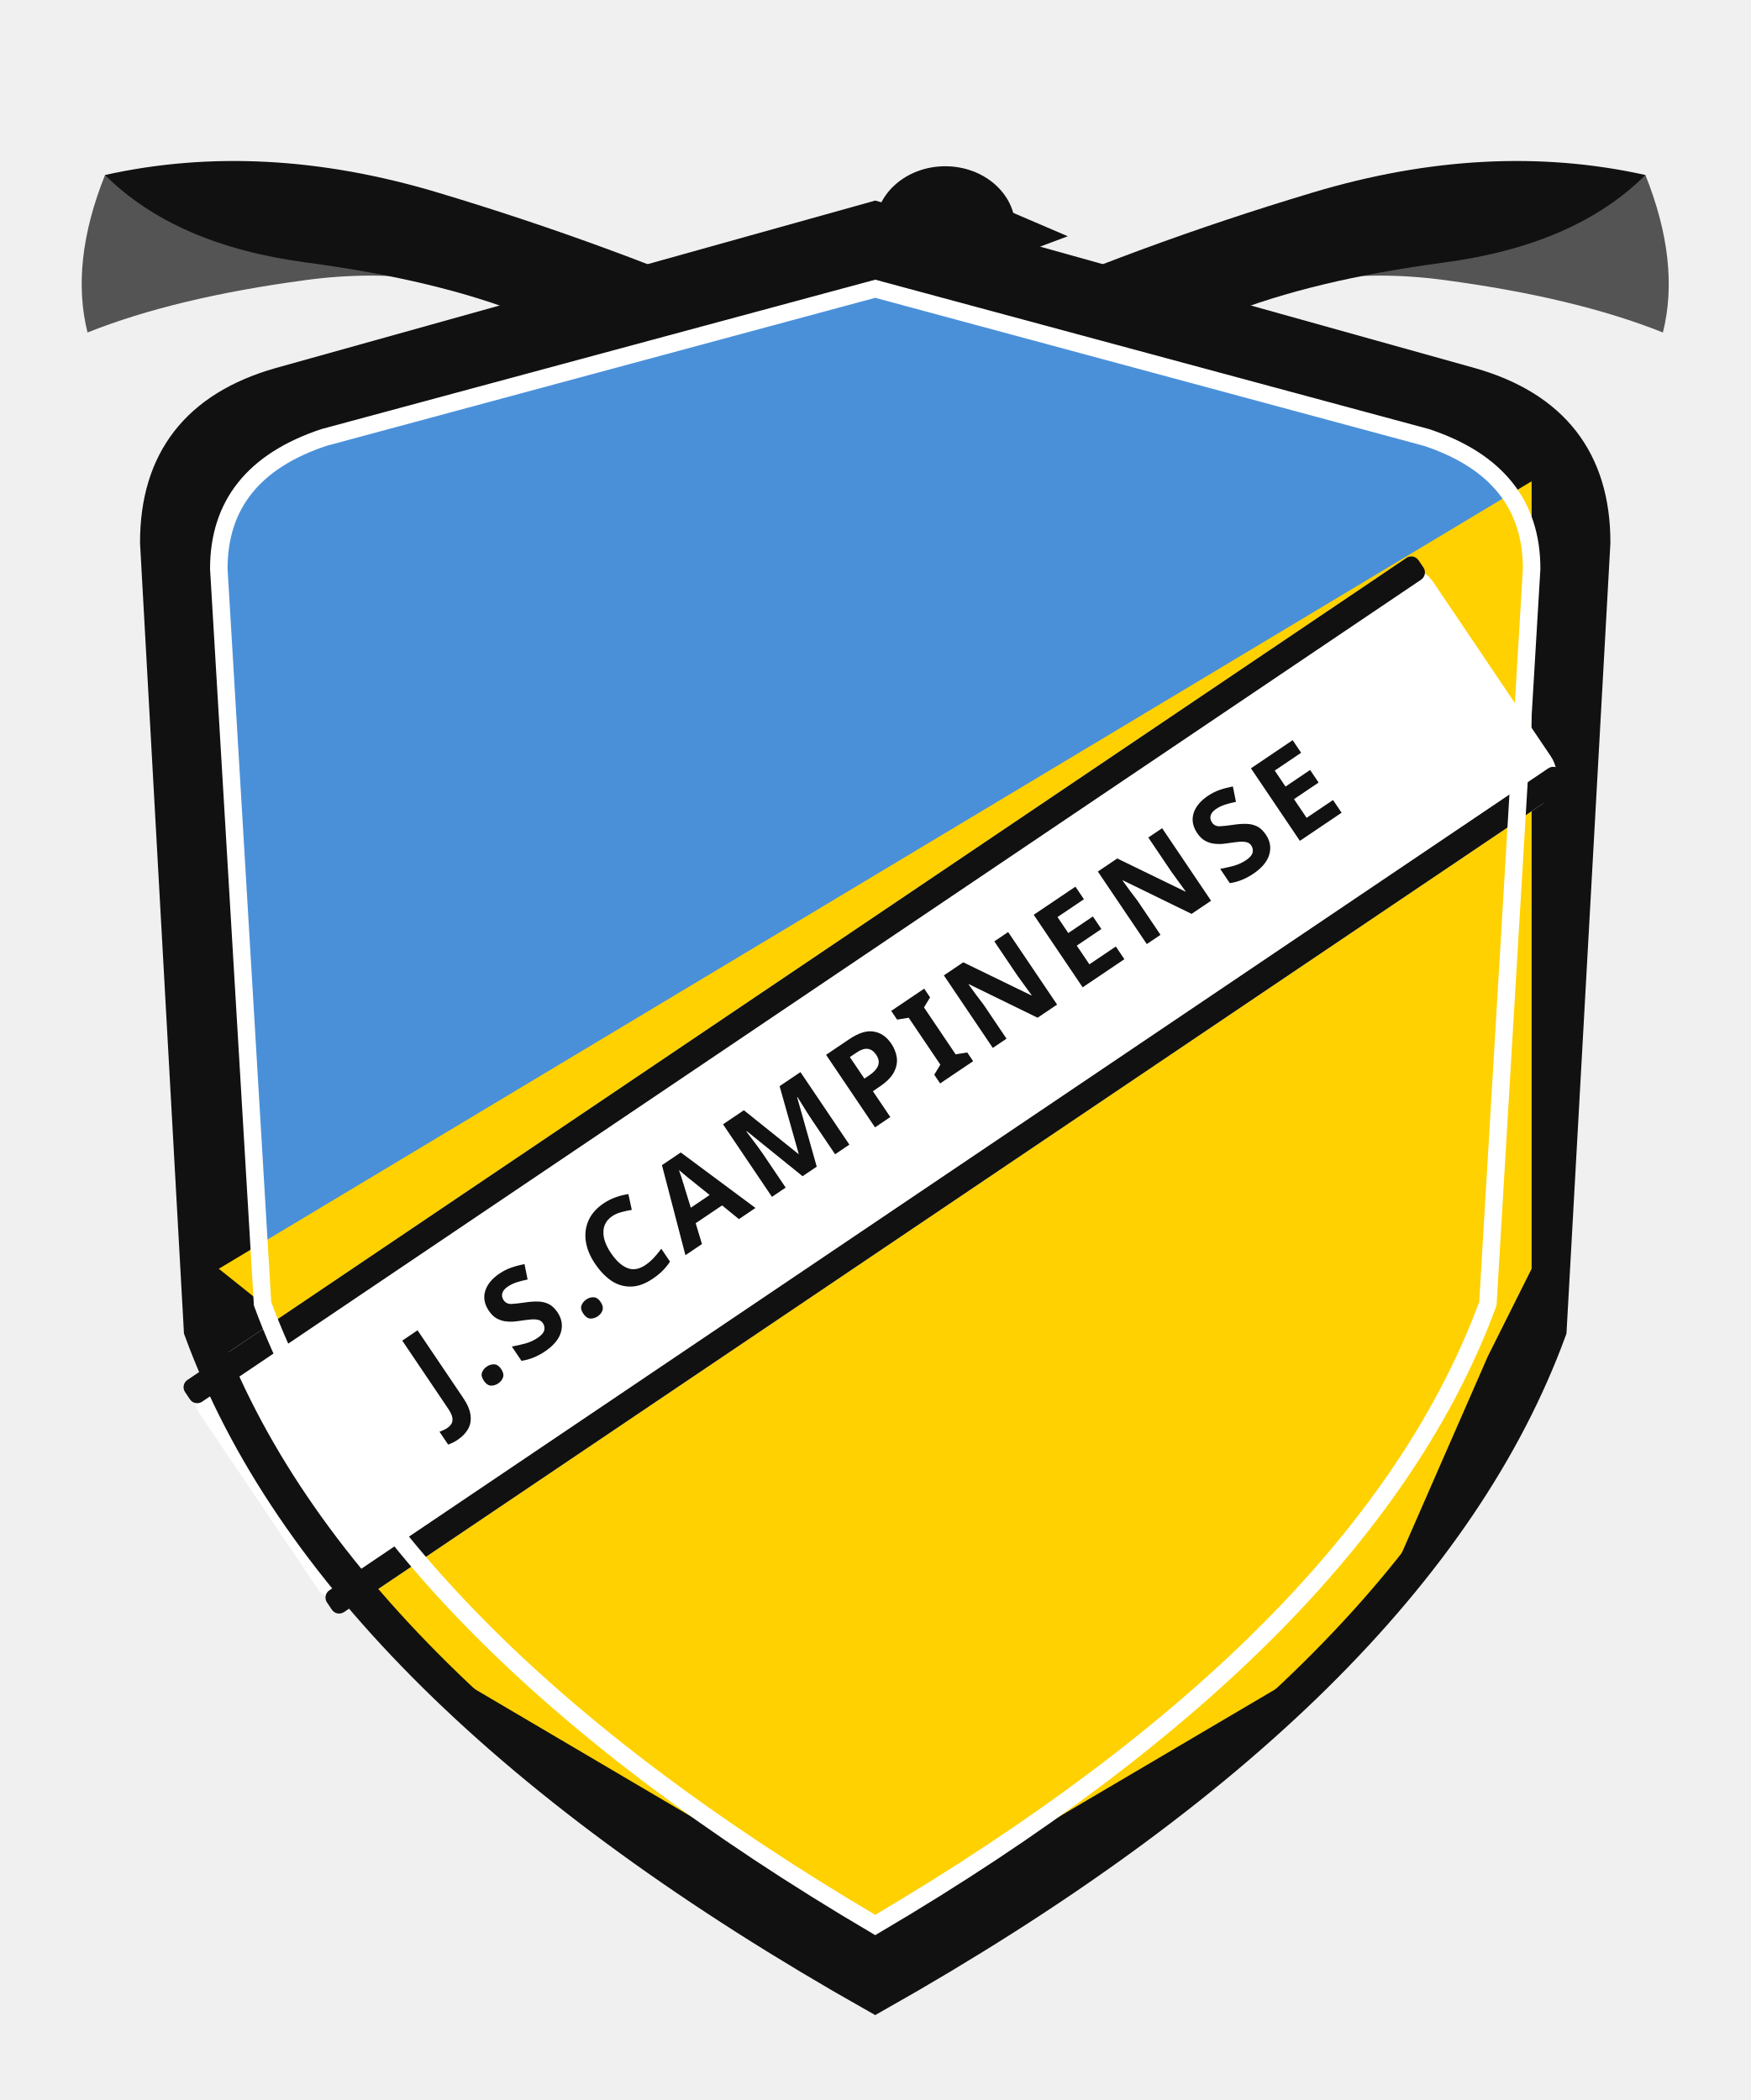
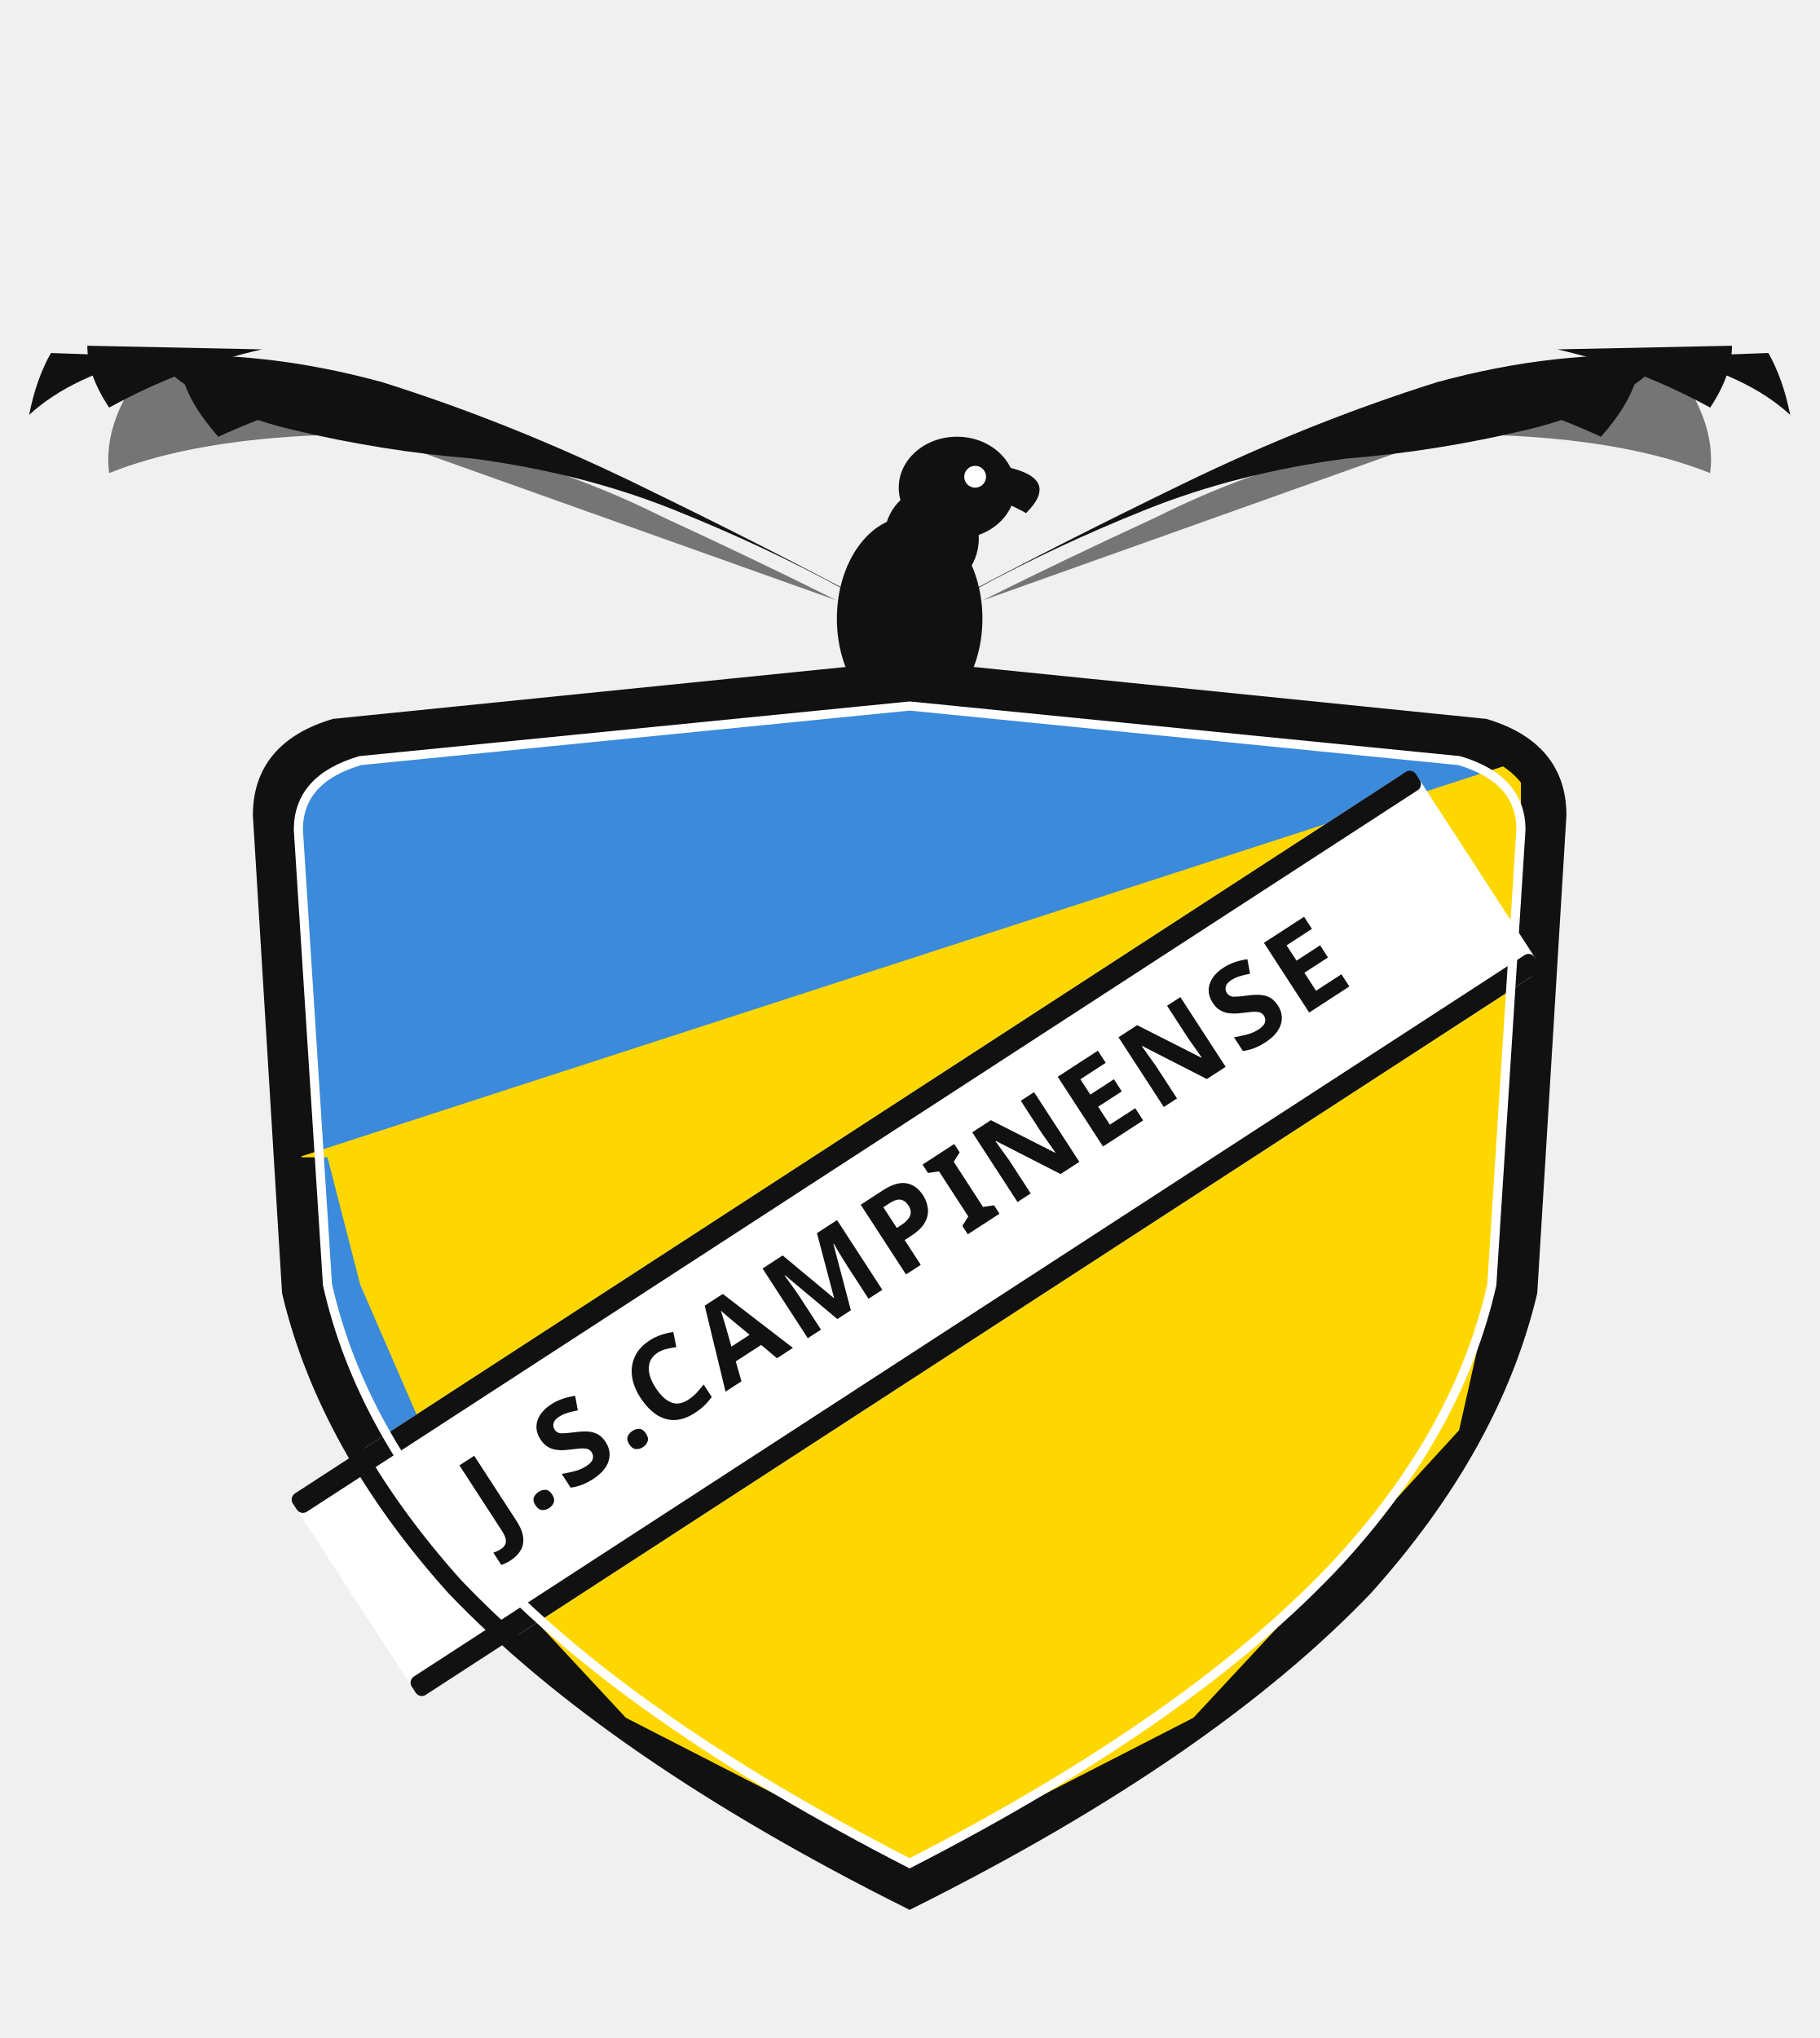
- <svg xmlns="http://www.w3.org/2000/svg" viewBox="0 0 200 240">
+ <svg xmlns="http://www.w3.org/2000/svg" viewBox="0 0 500 560">
  <defs>
-     <clipPath id="shieldClip">
-       <path d="M100 228 Q40 195 25 155 L20 65 Q20 52 32 48 L100 30 L168 48 Q180 52 180 65 L175 155 Q160 195 100 228Z" />
+     <clipPath id="sc">
+       <path d="M250 518 Q170 478 128 435 Q95 398 85 358 L78 228 Q78 212 95 207 L250 192 L405 207 Q422 212 422 228 L415 358 Q405 398 372 435 Q330 478 250 518Z" />
    </clipPath>
  </defs>
  <g fill="#111">
-     <ellipse cx="100" cy="38" rx="12" ry="14" />
-     <ellipse cx="108" cy="26" rx="8" ry="7" />
-     <path d="M115 24 L122 27 L114 30Z" />
-     <path d="M88 36 Q70 28 50 22 Q30 16 12 20 Q20 28 35 30 Q50 32 60 36 Q72 40 82 42Z" />
-     <path d="M12 20 Q8 30 10 38 Q20 34 35 32 Q50 30 62 36Z" opacity="0.7" />
-     <path d="M112 36 Q130 28 150 22 Q170 16 188 20 Q180 28 165 30 Q150 32 140 36 Q128 40 118 42Z" />
-     <path d="M188 20 Q192 30 190 38 Q180 34 165 32 Q150 30 138 36Z" opacity="0.7" />
-     <path d="M92 50 Q100 60 108 50 Q104 44 100 42 Q96 44 92 50Z" />
-     <path d="M94 50 Q88 56 86 64 Q92 58 96 54Z" />
-     <path d="M106 50 Q112 56 114 64 Q108 58 104 54Z" />
+     <ellipse cx="250" cy="170" rx="20" ry="28" />
+     <ellipse cx="256" cy="148" rx="13" ry="14" />
+     <ellipse cx="263" cy="134" rx="16" ry="14" />
+     <path d="M275 128 Q292 131 282 141 Q275 137 268 136Z" />
+     <circle cx="268" cy="131" r="3" fill="white" />
+     <path d="M238 165              Q210 150 175 133              Q140 116 105 105              Q72  96  42  98              Q55  112 80  118              Q105 124 130 126              Q160 130 185 140              Q210 150 232 162Z" />
+     <path d="M42 98              Q28 115 30 130              Q50 122 80 120              Q108 118 133 124              Q158 130 182 142              Q208 154 230 165Z" opacity="0.55" />
+     <path d="M105 105 Q82 110 60 120 Q52 111 50 103Z" />
+     <path d="M72  96  Q50 101 30 112 Q24 103 24 95Z" />
+     <path d="M42  98  Q20 103  8 114 Q10 104 14 97Z" />
+     <path d="M262 165              Q290 150 325 133              Q360 116 395 105              Q428  96 458  98              Q445 112 420 118              Q395 124 370 126              Q340 130 315 140              Q290 150 268 162Z" />
+     <path d="M458 98              Q472 115 470 130              Q450 122 420 120              Q392 118 367 124              Q342 130 318 142              Q292 154 270 165Z" opacity="0.55" />
+     <path d="M395 105 Q418 110 440 120 Q448 111 450 103Z" />
+     <path d="M428  96 Q450 101 470 112 Q476 103 476 95Z" />
+     <path d="M458  98 Q480 103 492 114 Q490 104 486 97Z" />
+     <path d="M234 192 Q238 205 240 218 Q250 208 260 218 Q262 205 266 192 Q258 185 250 184 Q242 185 234 192Z" />
  </g>
-   <path d="M100 228 Q38 193 23 152 L18 62 Q18 48 32 44 L100 25 L168 44 Q182 48 182 62 L177 152 Q162 193 100 228Z" fill="#111" />
-   <path d="M100 220 Q44 187 30 149 L25 65 Q25 54 37 50 L100 33 L163 50 Q175 54 175 65 L170 149 Q156 187 100 220Z" fill="white" clip-path="url(#shieldClip)" />
-   <path d="M100 220 Q44 187 30 149 L25 65 Q25 54 37 50 L100 33 L163 50 Q175 54 175 65 L170 149 Q156 187 100 220Z" fill="#4A90D9" />
-   <polygon points="25,145 175,55 175,145 170,155 156,187 100,220 44,187 30,149" fill="#FFD100" clip-path="url(#shieldClip)" />
-   <rect x="15" y="108" width="170" height="32" rx="4" fill="white" transform="rotate(-34 100 124)" />
-   <rect x="15" y="108" width="170" height="3" rx="1" fill="#111" transform="rotate(-34 100 124)" />
-   <rect x="15" y="137" width="170" height="3" rx="1" fill="#111" transform="rotate(-34 100 124)" />
-   <text x="100" y="128" text-anchor="middle" font-family="Arial Black, Impact, sans-serif" font-weight="900" font-size="14" letter-spacing="1" fill="#111" transform="rotate(-34 100 124)">J.S.CAMPINENSE</text>
-   <path d="M100 228 Q38 193 23 152 L18 62 Q18 48 32 44 L100 25 L168 44 Q182 48 182 62 L177 152 Q162 193 100 228Z" fill="none" stroke="#111" stroke-width="4" />
-   <path d="M100 220 Q44 187 30 149 L25 65 Q25 54 37 50 L100 33 L163 50 Q175 54 175 65 L170 149 Q156 187 100 220Z" fill="none" stroke="white" stroke-width="2" />
+   <path d="M250 522            Q168 481 125 436            Q90  397  80 355            L72  224            Q72  206  92 200            L250 184            L408 200            Q428 206 428 224            L420 355            Q410 397 375 436            Q332 481 250 522Z" fill="#111" />
+   <path d="M250 512            Q172 472 132 429            Q99  393  90 353            L82  228            Q82  214  99 209            L250 194            L401 209            Q418 214 418 228            L410 353            Q401 393 368 429            Q328 472 250 512Z" fill="white" />
+   <path d="M250 512            Q172 472 132 429            Q99  393  90 353            L82  228            Q82  214  99 209            L250 194            L401 209            Q418 214 418 228            L410 353            Q401 393 368 429            Q328 472 250 512Z" fill="#3B8ADB" clip-path="url(#sc)" />
+   <polygon points="82,318 418,209 418,228 410,353 401,393 368,429 328,472 250,512 172,472 132,429 99,353 90,318" fill="#FFD700" clip-path="url(#sc)" />
+   <rect x="68" y="307" width="368" height="66" rx="4" fill="white" transform="rotate(-33 250 340)" />
+   <rect x="68" y="307" width="368" height="6" rx="2" fill="#111" transform="rotate(-33 250 340)" />
+   <rect x="68" y="367" width="368" height="6" rx="2" fill="#111" transform="rotate(-33 250 340)" />
+   <text x="250" y="348" text-anchor="middle" font-family="Arial Black, Impact, sans-serif" font-weight="900" font-size="32" letter-spacing="2" fill="#111" transform="rotate(-33 250 340)">J.S.CAMPINENSE</text>
+   <path d="M250 522            Q168 481 125 436            Q90  397  80 355            L72  224            Q72  206  92 200            L250 184            L408 200            Q428 206 428 224            L420 355            Q410 397 375 436            Q332 481 250 522Z" fill="none" stroke="#111" stroke-width="5" />
+   <path d="M250 512            Q172 472 132 429            Q99  393  90 353            L82  228            Q82  214  99 209            L250 194            L401 209            Q418 214 418 228            L410 353            Q401 393 368 429            Q328 472 250 512Z" fill="none" stroke="white" stroke-width="2.5" />
</svg>
